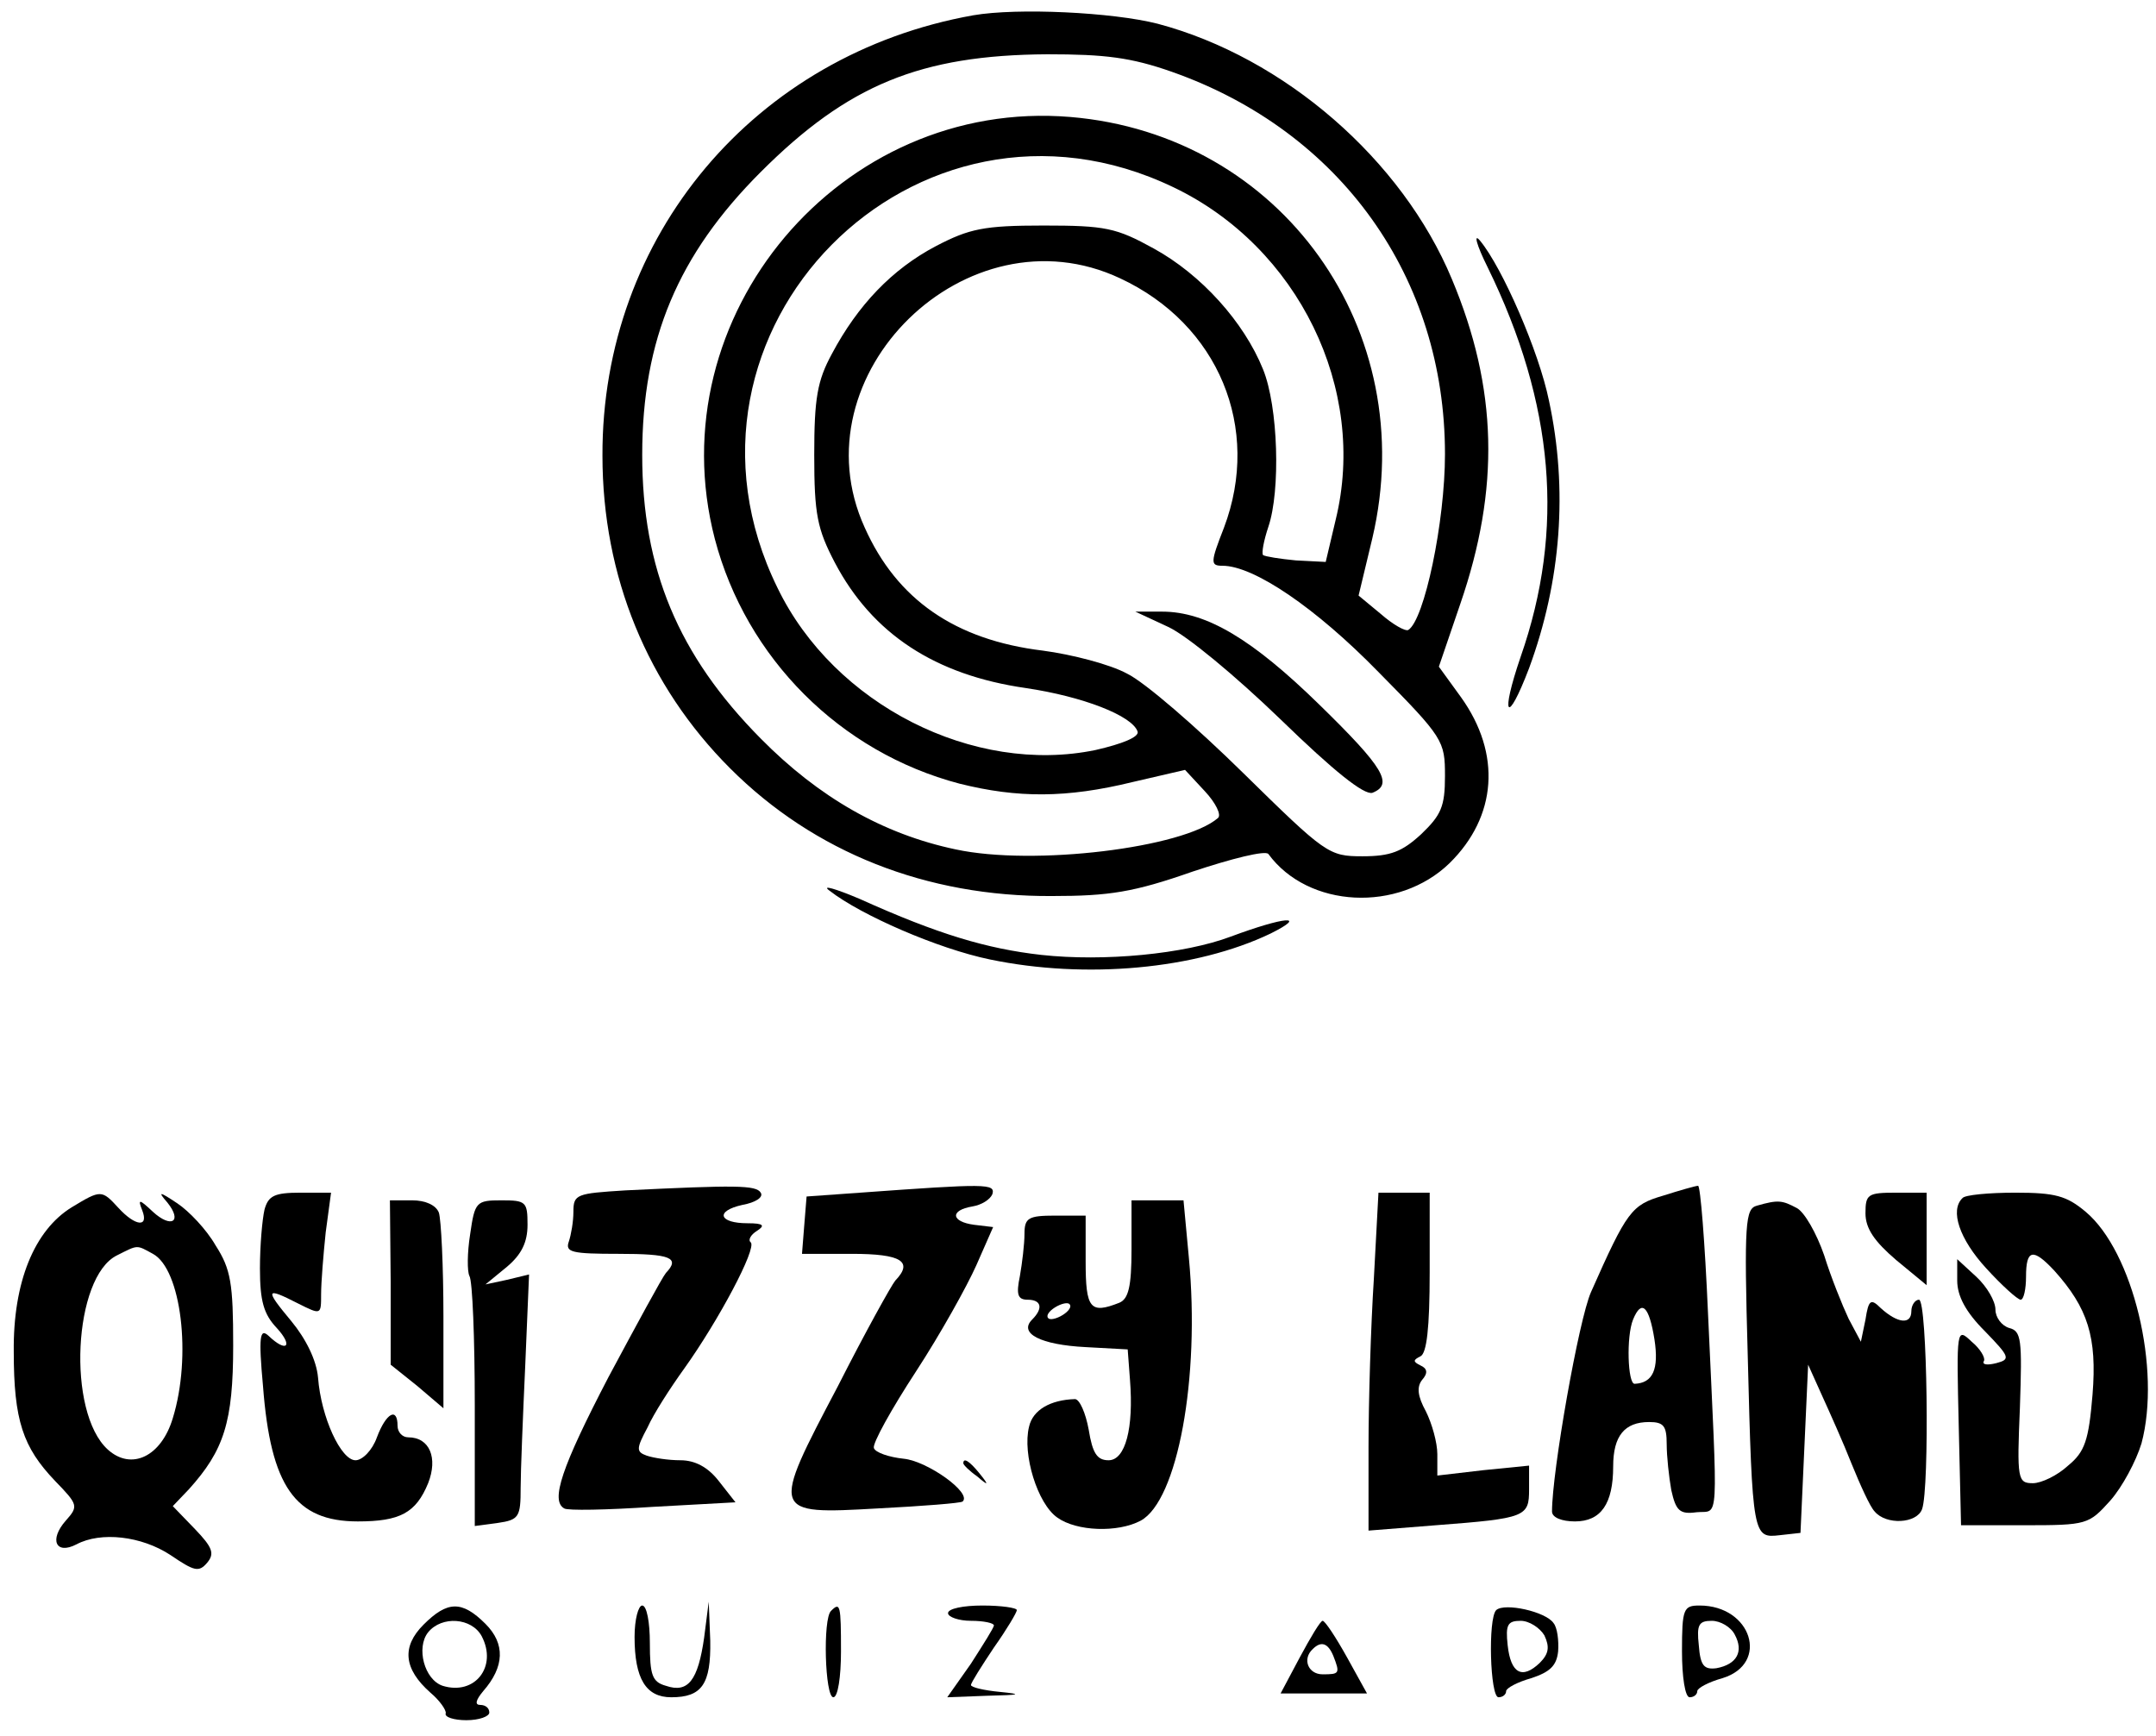
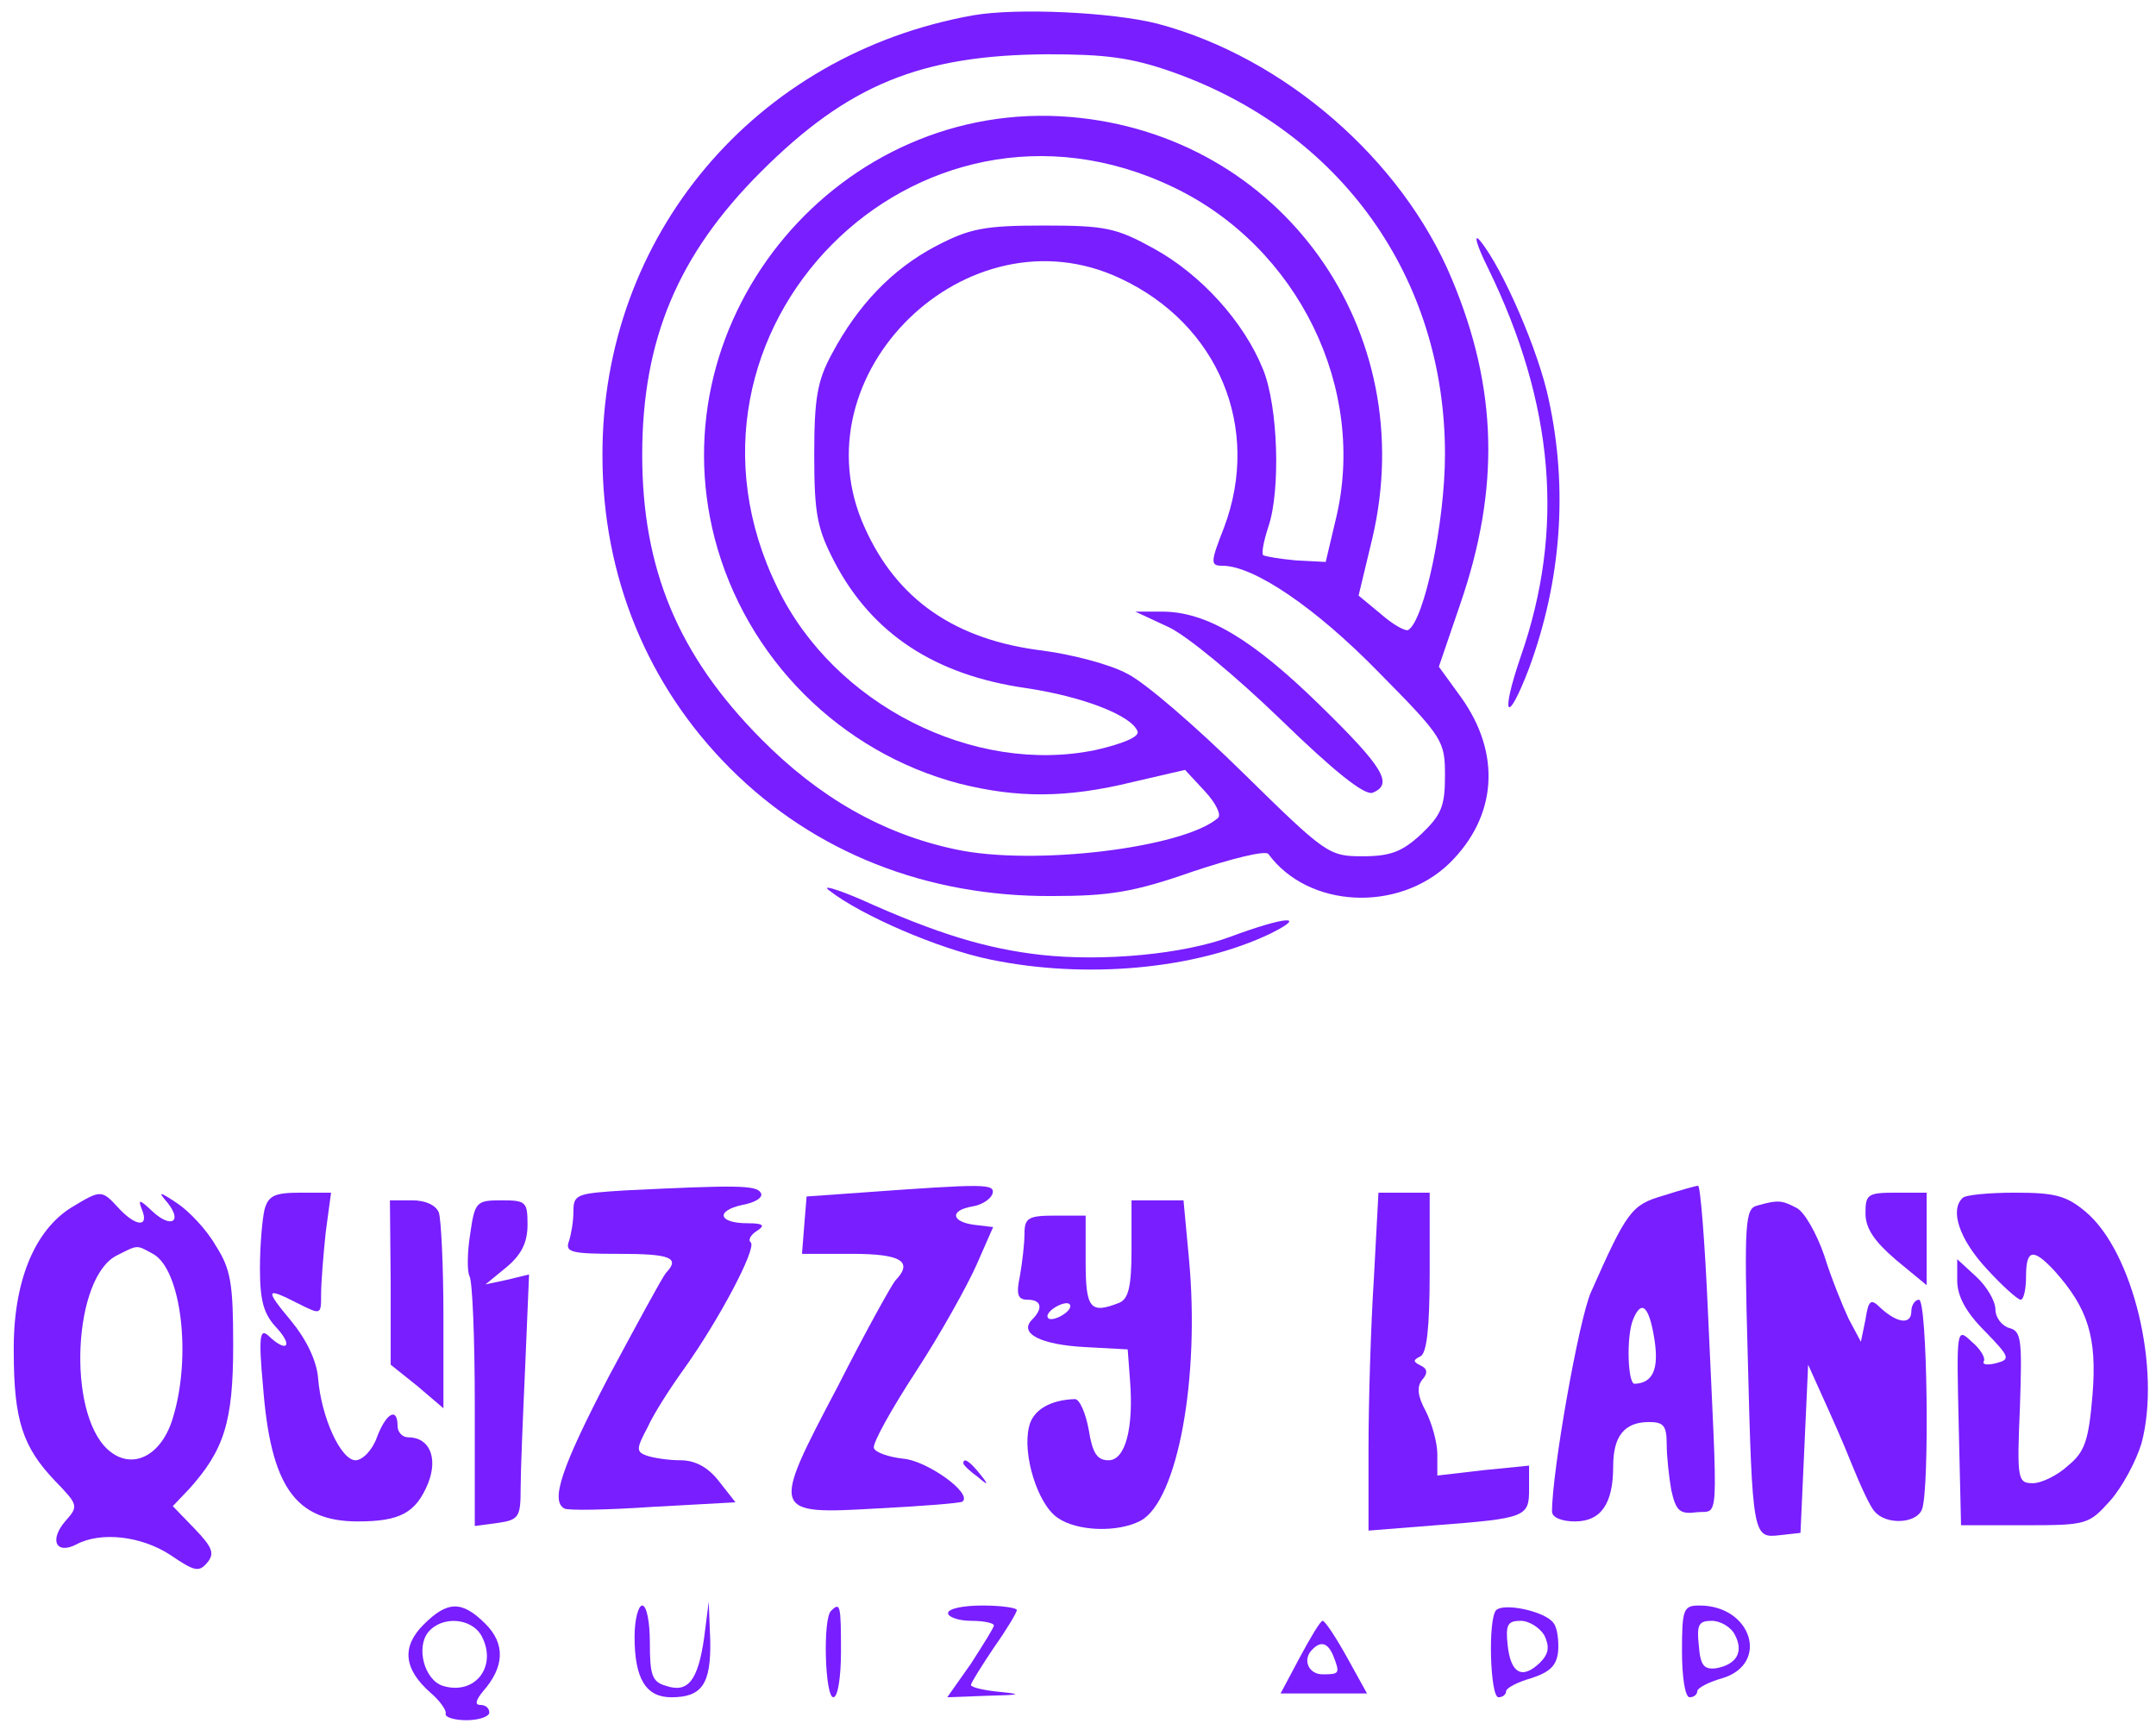
<svg xmlns="http://www.w3.org/2000/svg" version="1.0" width="282pt" height="227pt" viewBox="0 0 282 227" preserveAspectRatio="xMidYMid meet">
-   <g transform="translate(0,227) scale(0.1,-0.1)" fill="#000000" stroke="none">
+   <g transform="translate(0,227) scale(0.1,-0.1)" fill="#781EFF" stroke="none">
    <path d="M1273 2250 c-286 -51 -486 -289 -485 -576 0 -158 59 -301 167 -409 110 -110 257 -168 421 -167 75 0 107 5 184 32 51 17 95 28 99 23 52 -71 170 -77 237 -12 62 61 68 143 15 217 l-29 40 28 82 c52 151 49 282 -11 425 -65 156 -219 290 -385 334 -59 15 -183 21 -241 11z m260 -74 c221 -78 357 -269 357 -500 0 -89 -27 -217 -48 -230 -4 -2 -20 7 -36 21 l-29 24 18 75 c64 272 -119 528 -395 551 -300 25 -541 -260 -465 -552 41 -156 164 -279 320 -320 76 -19 140 -19 226 2 l69 16 26 -28 c14 -15 22 -31 17 -35 -45 -39 -241 -63 -343 -41 -95 20 -179 68 -255 145 -108 109 -155 222 -155 371 0 151 47 262 155 370 114 114 209 153 375 154 75 0 109 -4 163 -23z m2 -151 c163 -78 254 -264 212 -435 l-13 -55 -39 2 c-21 2 -40 5 -43 7 -2 3 1 19 7 37 16 47 13 157 -7 206 -25 62 -81 124 -143 158 -49 27 -63 30 -144 30 -78 0 -97 -4 -141 -27 -57 -30 -102 -77 -136 -141 -19 -35 -23 -58 -23 -132 0 -78 4 -97 27 -141 49 -93 131 -147 250 -164 74 -11 139 -36 146 -57 2 -7 -20 -16 -55 -24 -159 -33 -342 59 -416 212 -165 336 181 686 518 524z m-70 -119 c129 -60 185 -196 136 -326 -18 -46 -18 -50 -2 -50 41 0 122 -55 204 -139 85 -86 87 -90 87 -136 0 -40 -5 -51 -31 -76 -25 -23 -40 -29 -77 -29 -44 0 -48 3 -156 109 -61 60 -129 119 -152 130 -22 12 -72 25 -110 30 -115 14 -191 67 -233 161 -91 200 134 420 334 326z" />
    <path d="M1528 1450 c24 -11 88 -64 147 -121 70 -68 109 -99 120 -96 28 11 15 33 -69 115 -88 86 -148 122 -206 122 l-35 0 43 -20z" />
    <path d="M1946 1920 c87 -178 101 -343 43 -509 -27 -79 -18 -91 11 -15 42 114 51 234 26 350 -13 64 -61 174 -90 209 -9 11 -5 -5 10 -35z" />
    <path d="M1085 1105 c41 -32 142 -76 210 -90 125 -26 269 -13 367 34 50 25 18 22 -52 -4 -61 -23 -166 -33 -248 -24 -71 8 -135 27 -237 73 -33 14 -51 19 -40 11z" />
    <path d="M818 713 c-64 -4 -68 -5 -68 -28 0 -13 -3 -30 -6 -39 -5 -14 4 -16 65 -16 68 0 81 -5 62 -25 -5 -6 -38 -67 -75 -136 -62 -119 -76 -162 -58 -172 4 -3 56 -2 115 2 l109 6 -22 28 c-14 18 -31 27 -50 27 -16 0 -35 3 -44 6 -14 5 -14 9 1 37 8 18 30 52 48 77 45 63 95 157 87 165 -4 3 0 10 8 15 11 7 9 10 -12 10 -38 0 -43 16 -7 24 17 3 28 10 24 16 -6 10 -33 10 -177 3z" />
    <path d="M1125 710 l-70 -5 -3 -37 -3 -38 65 0 c65 0 81 -10 57 -35 -5 -6 -39 -67 -75 -138 -88 -167 -88 -168 52 -160 59 3 109 7 111 9 13 11 -46 53 -77 56 -19 2 -37 8 -39 14 -2 6 23 51 55 100 32 49 67 112 79 139 l22 50 -25 3 c-30 4 -32 19 -2 24 12 2 23 9 26 16 4 14 -7 14 -173 2z" />
    <path d="M2175 706 c-41 -12 -47 -20 -94 -126 -16 -36 -51 -235 -51 -287 0 -8 13 -13 30 -13 34 0 50 23 50 72 0 40 15 58 47 58 19 0 23 -5 23 -29 0 -16 3 -43 6 -60 6 -27 11 -32 33 -29 30 3 28 -24 15 261 -4 92 -10 167 -13 166 -3 0 -24 -6 -46 -13z m-11 -188 c6 -39 -2 -57 -26 -58 -9 0 -11 62 -2 84 11 27 21 18 28 -26z" />
    <path d="M94 691 c-49 -30 -77 -98 -76 -189 0 -90 12 -125 54 -169 30 -31 31 -33 14 -52 -22 -25 -13 -45 14 -31 32 17 85 11 123 -14 31 -21 37 -23 48 -10 10 12 7 20 -16 44 l-29 30 21 22 c46 51 58 88 58 188 0 81 -3 100 -23 131 -12 21 -35 45 -50 55 -24 16 -26 16 -13 1 20 -25 5 -34 -19 -12 -18 17 -20 17 -14 2 9 -23 -9 -21 -31 3 -22 24 -23 24 -61 1z m106 -61 c37 -20 51 -134 26 -215 -15 -50 -54 -69 -85 -41 -54 49 -45 226 12 254 28 14 25 14 47 2z" />
    <path d="M346 688 c-3 -13 -6 -47 -6 -77 0 -43 5 -60 22 -78 22 -24 13 -33 -11 -10 -11 10 -13 -1 -7 -66 10 -131 42 -177 124 -177 55 0 76 11 92 50 13 33 2 60 -26 60 -8 0 -14 7 -14 15 0 25 -15 17 -27 -15 -6 -17 -19 -30 -28 -30 -19 0 -45 56 -49 108 -2 23 -16 51 -35 74 -35 42 -34 45 9 23 30 -15 30 -15 30 12 0 16 3 52 6 81 l7 52 -40 0 c-34 0 -42 -4 -47 -22z" />
    <path d="M1797 598 c-4 -62 -7 -162 -7 -221 l0 -109 88 7 c118 9 122 11 122 47 l0 31 -60 -6 -60 -7 0 28 c0 15 -7 40 -15 56 -11 20 -12 32 -5 41 8 9 7 15 -2 19 -10 5 -10 7 0 12 8 4 12 36 12 110 l0 104 -33 0 -34 0 -6 -112z" />
    <path d="M2440 683 c0 -20 12 -37 40 -61 l40 -33 0 60 0 61 -40 0 c-37 0 -40 -2 -40 -27z" />
    <path d="M2567 703 c-17 -16 -4 -54 31 -92 20 -22 41 -41 45 -41 4 0 7 14 7 30 0 36 9 38 37 8 44 -49 56 -87 50 -162 -5 -60 -10 -75 -32 -93 -14 -13 -35 -23 -46 -23 -20 0 -21 5 -17 99 3 89 2 100 -14 104 -10 3 -18 14 -18 24 0 11 -11 30 -25 43 l-25 23 0 -28 c0 -20 11 -41 36 -66 33 -34 34 -37 15 -42 -12 -3 -19 -2 -16 3 2 4 -5 16 -16 25 -20 19 -20 18 -17 -111 l3 -129 83 0 c82 0 84 1 112 32 16 18 34 52 41 75 26 97 -11 251 -73 303 -25 21 -40 25 -92 25 -35 0 -66 -3 -69 -7z" />
    <path d="M511 593 l0 -108 35 -28 34 -29 0 120 c0 66 -3 127 -6 136 -4 10 -18 16 -35 16 l-29 0 1 -107z" />
    <path d="M615 656 c-4 -25 -4 -49 -1 -55 4 -6 7 -82 7 -169 l0 -158 30 4 c28 4 30 8 30 46 0 22 3 94 6 160 l5 119 -29 -7 -28 -6 28 23 c19 16 27 32 27 55 0 30 -2 32 -34 32 -33 0 -35 -2 -41 -44z" />
    <path d="M1480 636 c0 -49 -4 -65 -16 -70 -38 -15 -44 -8 -44 54 l0 60 -40 0 c-35 0 -40 -3 -40 -24 0 -13 -3 -38 -6 -55 -5 -24 -3 -31 10 -31 18 0 21 -11 6 -26 -18 -18 11 -33 70 -36 l55 -3 3 -40 c5 -63 -6 -105 -28 -105 -15 0 -21 9 -26 40 -4 22 -12 40 -18 40 -32 -1 -55 -14 -60 -36 -9 -36 11 -101 37 -119 25 -18 79 -20 109 -4 48 26 78 186 63 344 l-7 75 -34 0 -34 0 0 -64z m-90 -86 c-8 -5 -17 -7 -19 -4 -3 3 1 9 9 14 8 5 17 7 19 4 3 -3 -1 -9 -9 -14z" />
    <path d="M2298 693 c-15 -4 -17 -21 -12 -196 6 -238 7 -239 42 -235 l27 3 5 110 5 110 18 -40 c10 -22 28 -62 39 -90 11 -27 24 -56 30 -62 15 -18 55 -16 62 3 10 27 7 274 -4 274 -5 0 -10 -7 -10 -15 0 -18 -18 -16 -40 4 -13 13 -16 11 -20 -15 l-6 -29 -16 30 c-8 17 -23 54 -32 83 -10 29 -26 57 -36 62 -19 10 -24 11 -52 3z" />
    <path d="M1260 356 c0 -2 8 -10 18 -17 15 -13 16 -12 3 4 -13 16 -21 21 -21 13z" />
    <path d="M554 145 c-29 -29 -26 -58 9 -89 12 -10 21 -23 20 -27 -2 -5 11 -9 27 -9 17 0 30 5 30 10 0 6 -5 10 -12 10 -7 0 -6 6 4 18 28 32 29 62 3 88 -31 31 -50 30 -81 -1z m76 -15 c21 -40 -9 -78 -51 -65 -24 8 -35 50 -19 70 18 22 57 19 70 -5z" />
    <path d="M830 129 c0 -55 15 -79 48 -79 40 0 52 17 51 74 l-2 51 -6 -47 c-8 -56 -21 -73 -50 -63 -18 5 -21 14 -21 56 0 27 -4 49 -10 49 -5 0 -10 -18 -10 -41z" />
    <path d="M1087 163 c-11 -10 -8 -113 3 -113 6 0 10 27 10 60 0 61 -1 65 -13 53z" />
    <path d="M1240 160 c0 -5 14 -10 30 -10 17 0 30 -3 30 -6 0 -3 -14 -25 -30 -50 l-31 -44 53 2 c43 1 46 2 16 5 -21 2 -38 6 -38 9 0 3 14 25 30 49 17 24 30 46 30 49 0 3 -20 6 -45 6 -25 0 -45 -4 -45 -10z" />
    <path d="M1957 164 c-11 -11 -8 -114 3 -114 6 0 10 4 10 8 0 4 15 12 33 17 24 8 33 16 35 35 1 14 -1 31 -6 37 -10 15 -64 27 -75 17z m63 -33 c7 -15 6 -24 -6 -36 -23 -22 -38 -14 -42 23 -3 27 0 32 17 32 11 0 25 -9 31 -19z" />
    <path d="M2200 110 c0 -33 4 -60 10 -60 6 0 10 4 10 8 0 4 15 12 33 17 62 19 38 95 -30 95 -21 0 -23 -4 -23 -60z m69 22 c12 -22 3 -39 -24 -44 -16 -2 -21 3 -23 30 -3 27 0 32 17 32 11 0 25 -8 30 -18z" />
    <path d="M1700 102 l-25 -47 57 0 56 0 -26 47 c-15 27 -29 48 -32 48 -3 0 -16 -22 -30 -48z m44 2 c9 -23 8 -24 -14 -24 -19 0 -27 20 -13 33 11 11 20 8 27 -9z" />
  </g>
</svg>
